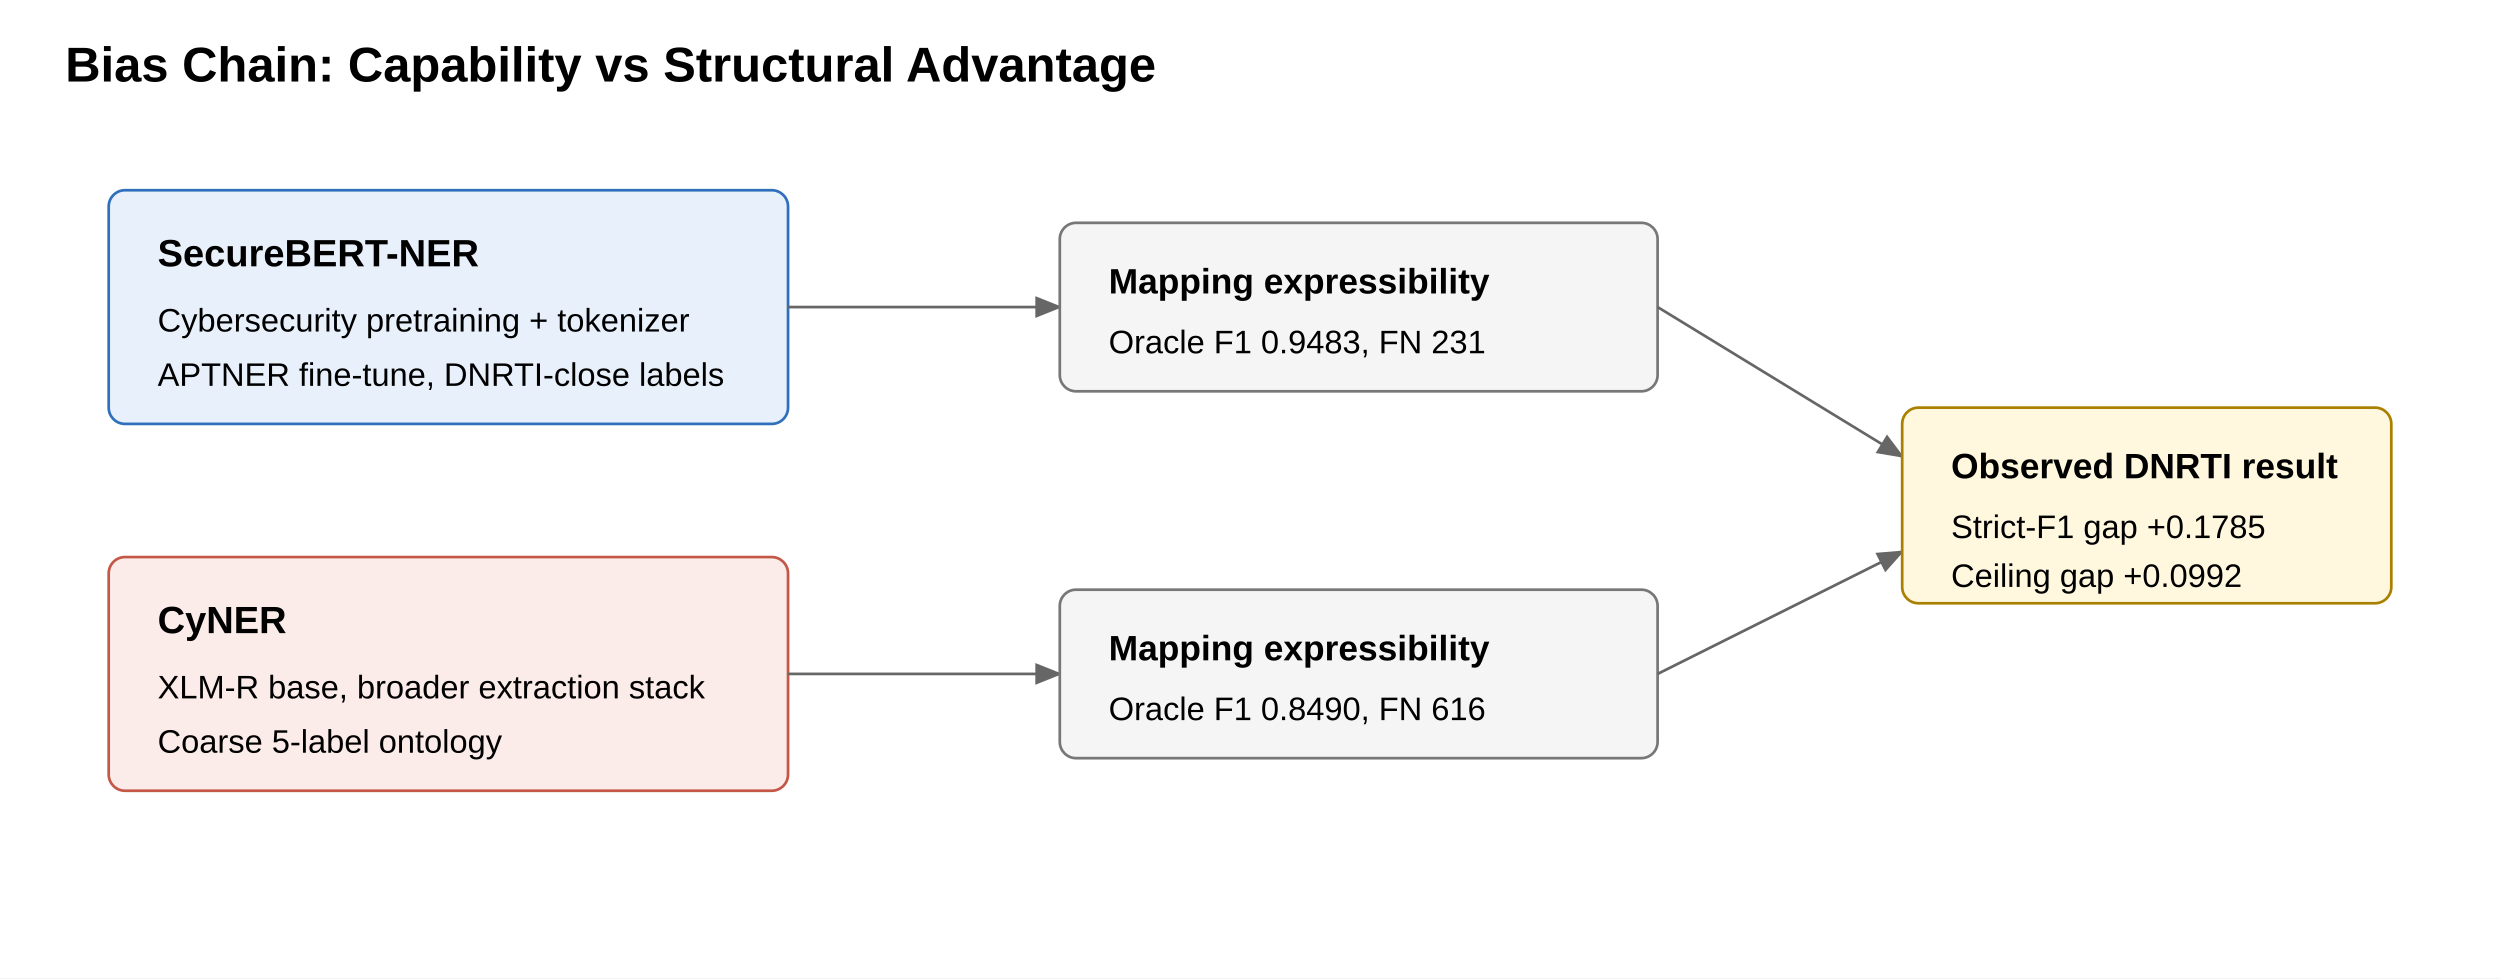
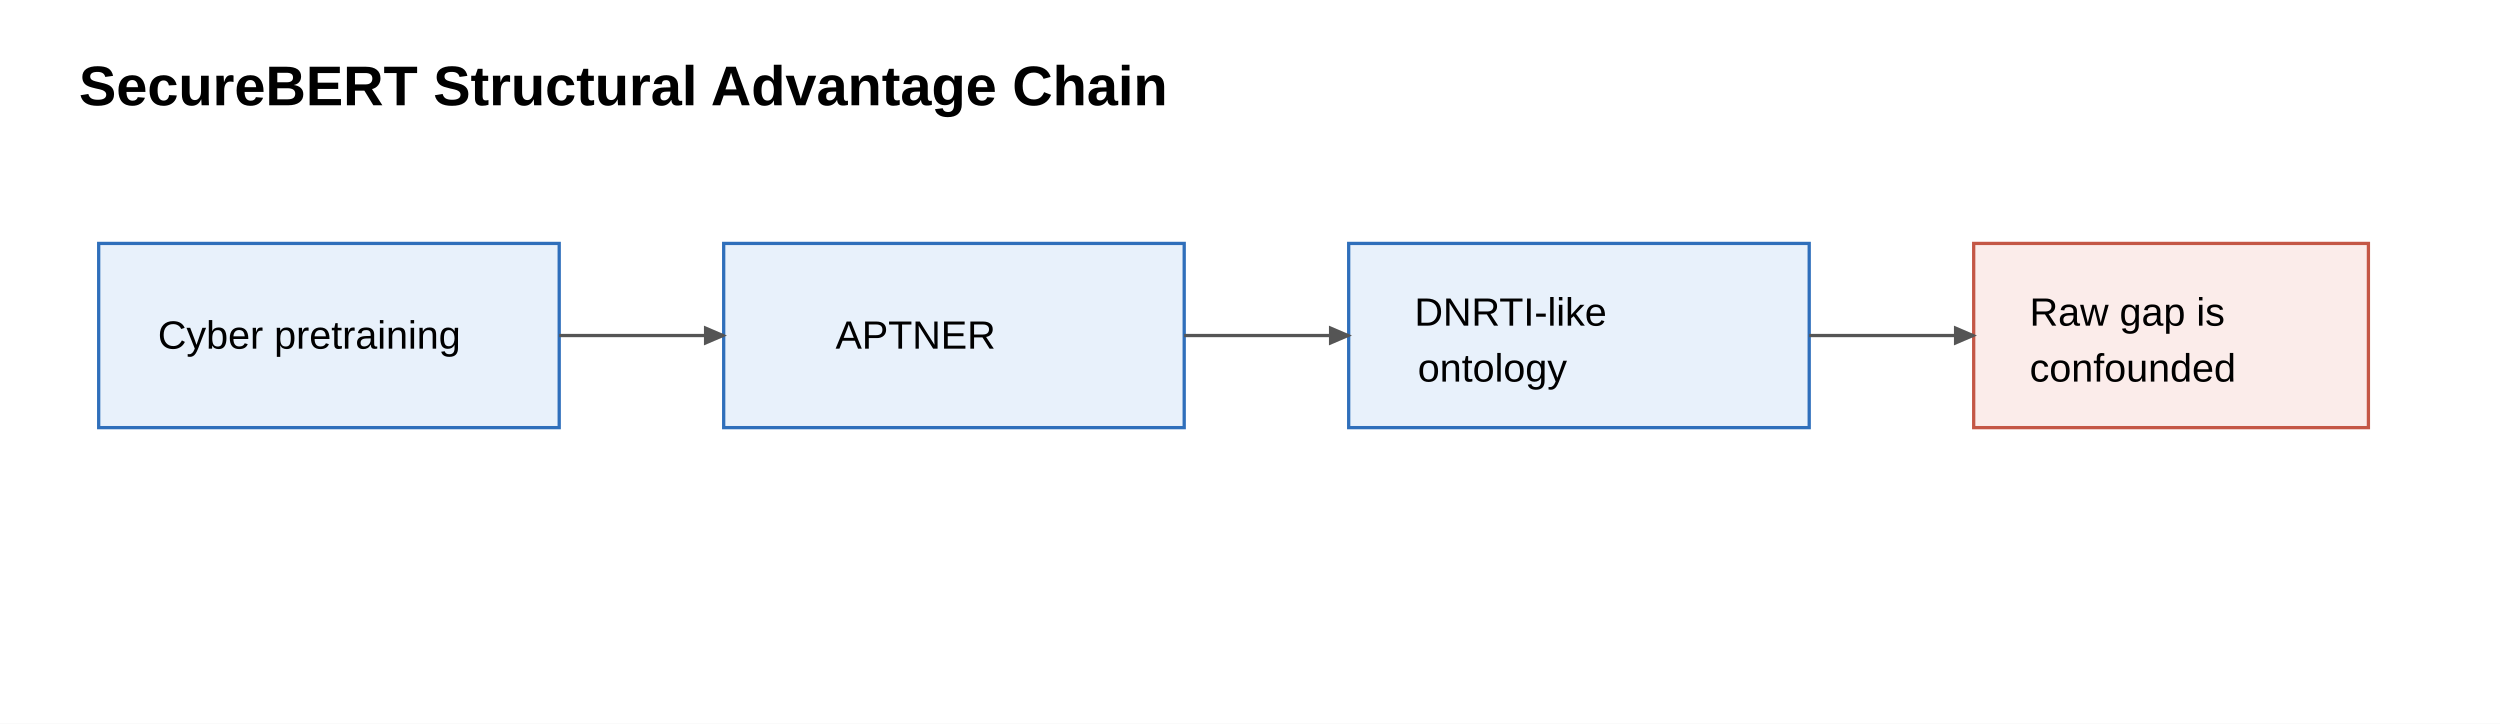
- <svg xmlns="http://www.w3.org/2000/svg" width="920" height="360" viewBox="0 0 920 360">
+ <svg xmlns="http://www.w3.org/2000/svg" width="760" height="220" viewBox="0 0 760 220">
  <rect width="100%" height="100%" fill="white" />
-   <text x="24" y="30" font-family="Arial" font-size="18" font-weight="700">Bias Chain: Capability vs Structural Advantage</text>
-   <rect x="40" y="70" width="250" height="86" rx="6" fill="#e8f1fb" stroke="#2f6fbb" />
-   <text x="58" y="98" font-family="Arial" font-size="14" font-weight="700">SecureBERT-NER</text>
-   <text x="58" y="122" font-family="Arial" font-size="12">Cybersecurity pretraining + tokenizer</text>
-   <text x="58" y="142" font-family="Arial" font-size="12">APTNER fine-tune, DNRTI-close labels</text>
-   <rect x="40" y="205" width="250" height="86" rx="6" fill="#fbecea" stroke="#c45746" />
-   <text x="58" y="233" font-family="Arial" font-size="14" font-weight="700">CyNER</text>
-   <text x="58" y="257" font-family="Arial" font-size="12">XLM-R base, broader extraction stack</text>
-   <text x="58" y="277" font-family="Arial" font-size="12">Coarse 5-label ontology</text>
-   <line x1="290" y1="113" x2="390" y2="113" stroke="#666" marker-end="url(#arrow)" />
-   <line x1="290" y1="248" x2="390" y2="248" stroke="#666" marker-end="url(#arrow)" />
-   <rect x="390" y="82" width="220" height="62" rx="6" fill="#f5f5f5" stroke="#777" />
-   <text x="408" y="108" font-family="Arial" font-size="13" font-weight="700">Mapping expressibility</text>
-   <text x="408" y="130" font-family="Arial" font-size="12">Oracle F1 0.9483, FN 231</text>
-   <rect x="390" y="217" width="220" height="62" rx="6" fill="#f5f5f5" stroke="#777" />
-   <text x="408" y="243" font-family="Arial" font-size="13" font-weight="700">Mapping expressibility</text>
-   <text x="408" y="265" font-family="Arial" font-size="12">Oracle F1 0.8490, FN 616</text>
-   <line x1="610" y1="113" x2="700" y2="168" stroke="#666" marker-end="url(#arrow)" />
-   <line x1="610" y1="248" x2="700" y2="203" stroke="#666" marker-end="url(#arrow)" />
-   <rect x="700" y="150" width="180" height="72" rx="6" fill="#fff8df" stroke="#a98000" />
-   <text x="718" y="176" font-family="Arial" font-size="13" font-weight="700">Observed DNRTI result</text>
-   <text x="718" y="198" font-family="Arial" font-size="12">Strict-F1 gap +0.1785</text>
-   <text x="718" y="216" font-family="Arial" font-size="12">Ceiling gap +0.0992</text>
+   <text x="24" y="32" font-family="Arial" font-size="17" font-weight="700">SecureBERT Structural Advantage Chain</text>
+   <rect x="30" y="74" width="140" height="56" fill="#e8f1fb" stroke="#2f6fbb" />
+   <rect x="220" y="74" width="140" height="56" fill="#e8f1fb" stroke="#2f6fbb" />
+   <rect x="410" y="74" width="140" height="56" fill="#e8f1fb" stroke="#2f6fbb" />
+   <rect x="600" y="74" width="120" height="56" fill="#fbecea" stroke="#c45746" />
+   <text x="48" y="106" font-family="Arial" font-size="12">Cyber pretraining</text>
+   <text x="254" y="106" font-family="Arial" font-size="12">APTNER</text>
+   <text x="430" y="99" font-family="Arial" font-size="12">DNRTI-like</text>
+   <text x="431" y="116" font-family="Arial" font-size="12">ontology</text>
+   <text x="617" y="99" font-family="Arial" font-size="12">Raw gap is</text>
+   <text x="617" y="116" font-family="Arial" font-size="12">confounded</text>
+   <line x1="170" y1="102" x2="220" y2="102" stroke="#555" marker-end="url(#a)" />
+   <line x1="360" y1="102" x2="410" y2="102" stroke="#555" marker-end="url(#a)" />
+   <line x1="550" y1="102" x2="600" y2="102" stroke="#555" marker-end="url(#a)" />
  <defs>
-     <marker id="arrow" markerWidth="10" markerHeight="8" refX="9" refY="4" orient="auto">
-       <path d="M0,0 L10,4 L0,8 z" fill="#666" />
+     <marker id="a" markerWidth="8" markerHeight="8" refX="6" refY="3" orient="auto">
+       <path d="M0,0 L0,6 L7,3 z" fill="#555" />
    </marker>
  </defs>
</svg>
